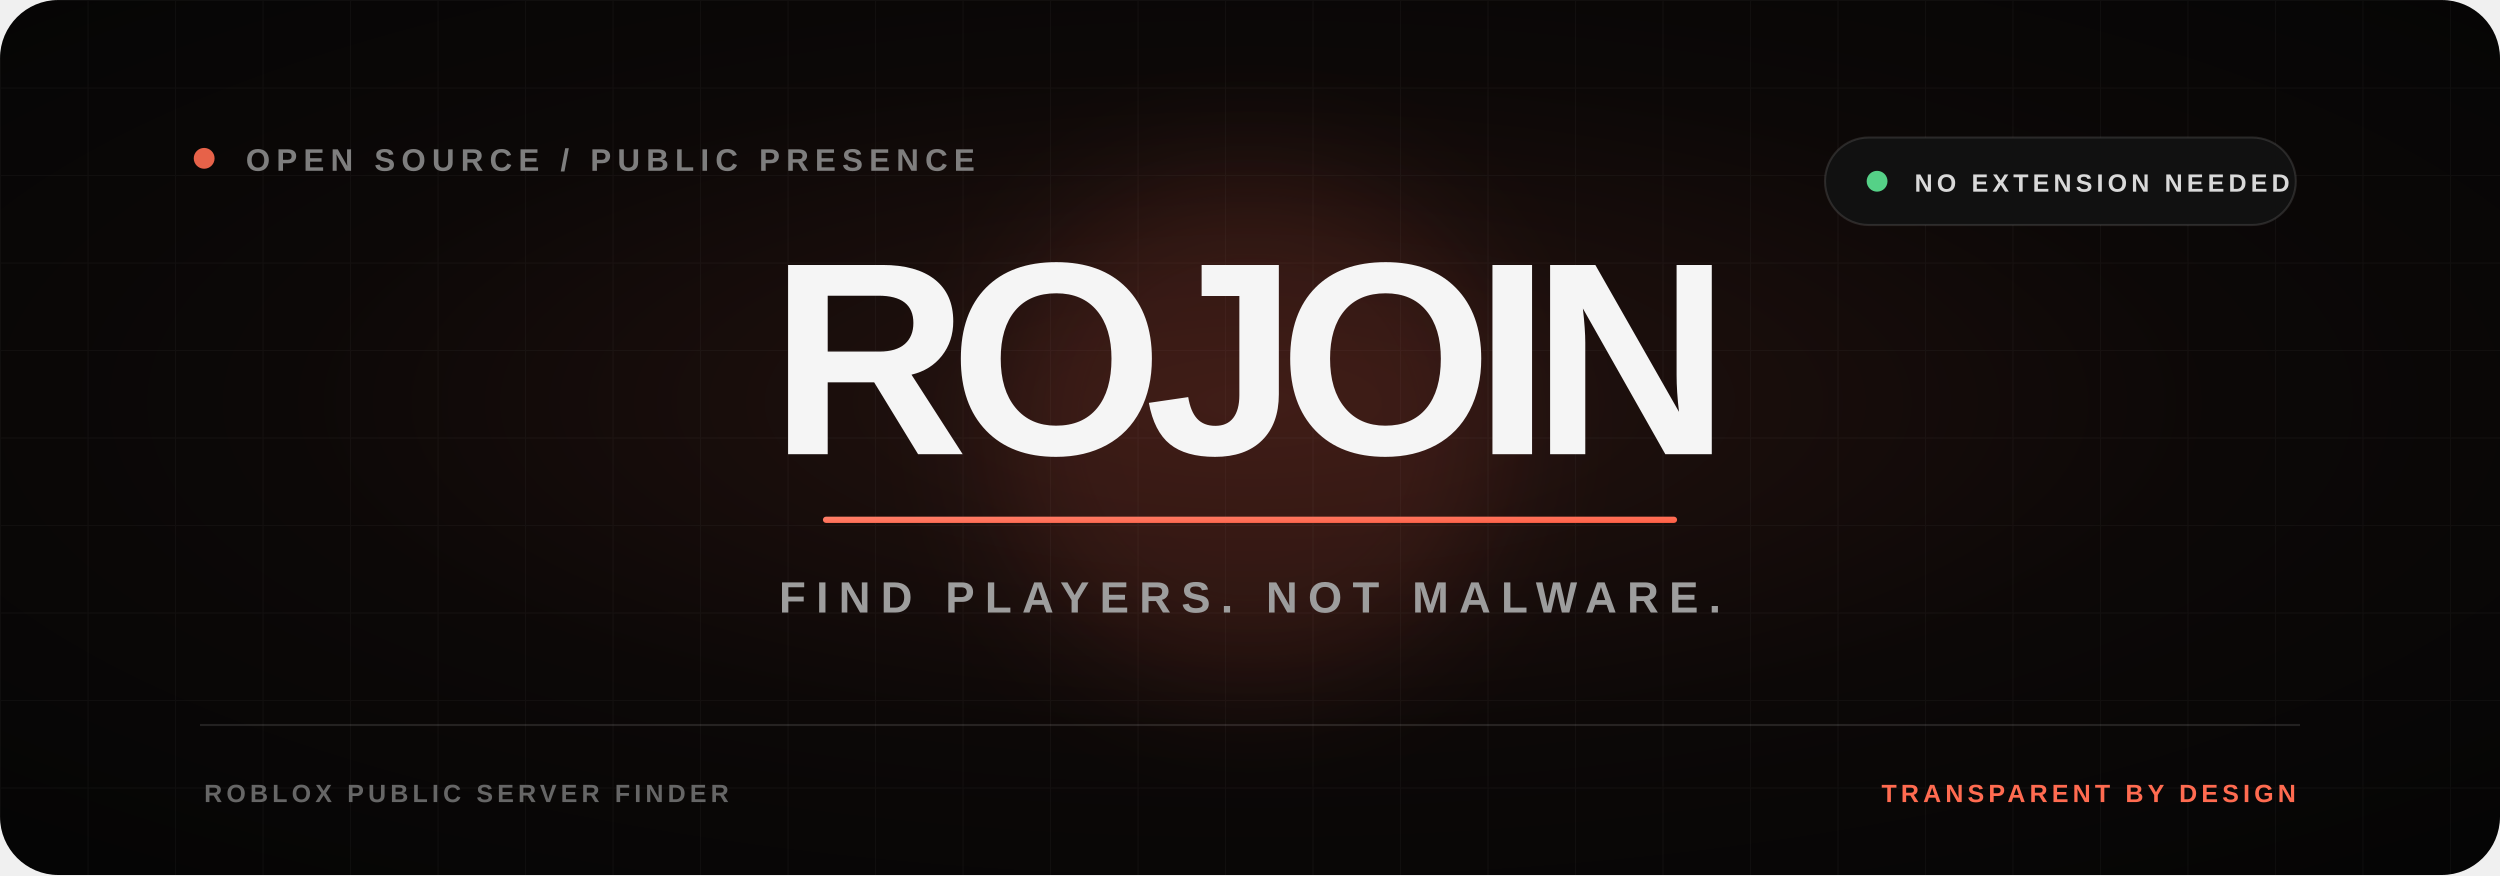
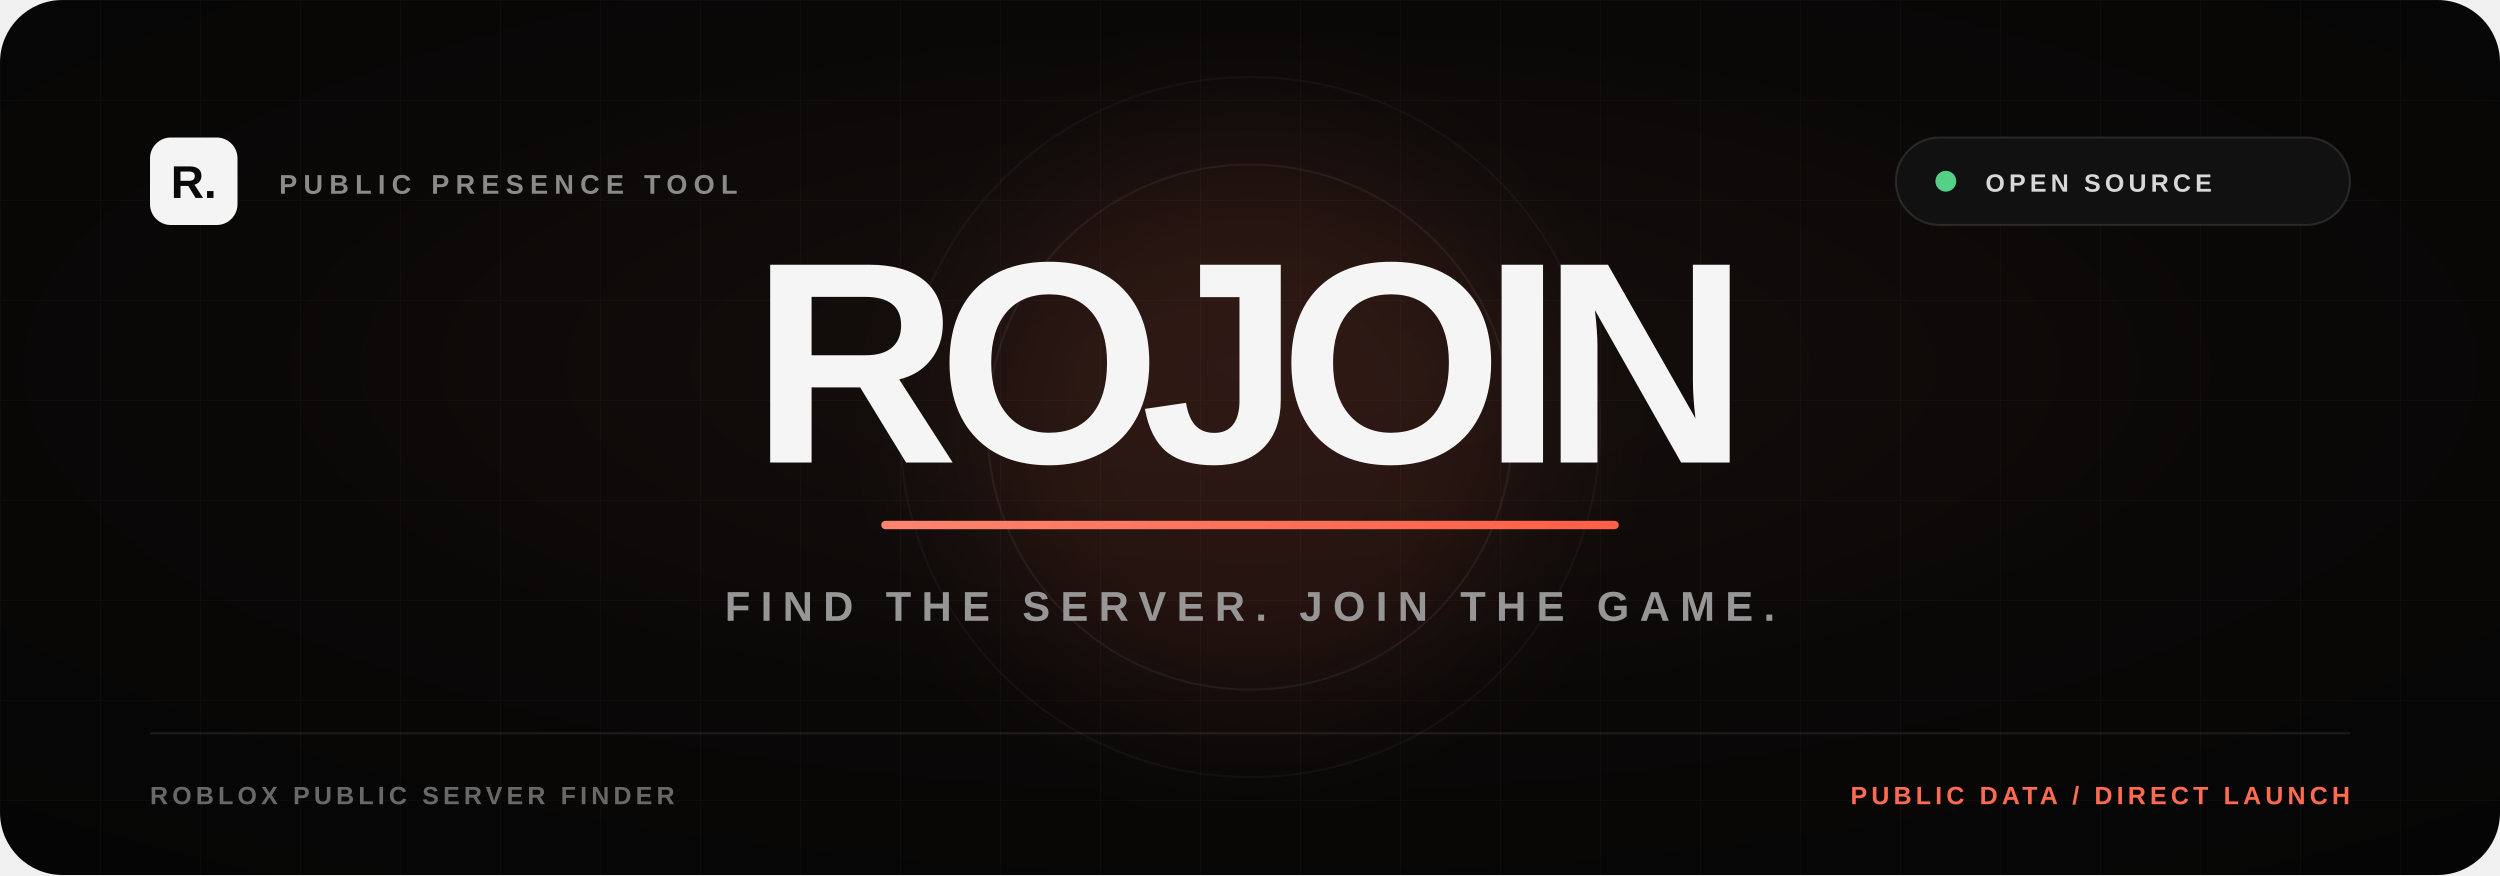
<svg xmlns="http://www.w3.org/2000/svg" width="1200" height="420" viewBox="0 0 1200 420" role="img" aria-labelledby="title description">
-   <description id="description">Find players. Not malware.</description>
+   <description id="description">Public Roblox server finder and direct launcher.</description>
  <defs>
-     <radialGradient id="glow" cx="50%" cy="46%" r="70%">
-       <stop offset="0" stop-color="#261310" />
-       <stop offset="0.55" stop-color="#0c0807" />
+     <radialGradient id="background" cx="50%" cy="42%" r="76%">
+       <stop offset="0" stop-color="#18100e" />
+       <stop offset="0.52" stop-color="#0a0807" />
      <stop offset="1" stop-color="#050505" />
    </radialGradient>
-     <linearGradient id="coral" x1="0" y1="0" x2="1" y2="1">
-       <stop stop-color="#ff806a" />
+     <linearGradient id="accent" x1="0" y1="0" x2="1" y2="0">
+       <stop stop-color="#ff846f" />
      <stop offset="1" stop-color="#ff5f45" />
    </linearGradient>
-     <filter id="blur" x="-50%" y="-50%" width="200%" height="200%">
-       <feGaussianBlur stdDeviation="28" />
+     <filter id="softGlow" x="-60%" y="-60%" width="220%" height="220%">
+       <feGaussianBlur stdDeviation="32" />
    </filter>
-     <pattern id="grid" width="42" height="42" patternUnits="userSpaceOnUse">
-       <path d="M 42 0 L 0 0 0 42" fill="none" stroke="#ffffff" stroke-opacity="0.035" stroke-width="1" />
+     <pattern id="grid" width="48" height="48" patternUnits="userSpaceOnUse">
+       <path d="M 48 0 L 0 0 0 48" fill="none" stroke="#ffffff" stroke-opacity="0.026" stroke-width="1" />
    </pattern>
  </defs>
-   <rect width="1200" height="420" rx="28" fill="url(#glow)" />
-   <rect width="1200" height="420" rx="28" fill="url(#grid)" />
-   <circle cx="600" cy="205" r="122" fill="#ff6b50" opacity="0.12" filter="url(#blur)" />
-   <g opacity="0.9">
-     <circle cx="98" cy="76" r="5" fill="#ff6b50" />
-     <text x="118" y="82" fill="#8b8b8b" font-family="Arial, Helvetica, sans-serif" font-size="15" font-weight="700" letter-spacing="3">OPEN SOURCE / PUBLIC PRESENCE</text>
+   <rect width="1200" height="420" rx="30" fill="url(#background)" />
+   <rect width="1200" height="420" rx="30" fill="url(#grid)" />
+   <circle cx="600" cy="205" r="132" fill="#ff6b50" opacity="0.10" filter="url(#softGlow)" />
+   <circle cx="600" cy="205" r="126" fill="none" stroke="#ffffff" stroke-opacity="0.055" />
+   <circle cx="600" cy="205" r="168" fill="none" stroke="#ffffff" stroke-opacity="0.035" />
+   <g transform="translate(72 66)">
+     <rect width="42" height="42" rx="10" fill="#f4f4f4" />
+     <text x="21" y="29" text-anchor="middle" fill="#090909" font-family="Arial, Helvetica, sans-serif" font-size="22" font-weight="900">R.</text>
+     <text x="62" y="27" fill="#8a8a8a" font-family="Arial, Helvetica, sans-serif" font-size="13" font-weight="700" letter-spacing="3">PUBLIC PRESENCE TOOL</text>
  </g>
-   <g transform="translate(876 66)">
-     <rect width="226" height="42" rx="21" fill="#111111" stroke="#ffffff" stroke-opacity="0.12" />
-     <circle cx="25" cy="21" r="5" fill="#55d187" />
-     <text x="43" y="26" fill="#d9d9d9" font-family="Arial, Helvetica, sans-serif" font-size="12" font-weight="700" letter-spacing="2">NO EXTENSION NEEDED</text>
+   <g transform="translate(910 66)">
+     <rect width="218" height="42" rx="21" fill="#111111" stroke="#ffffff" stroke-opacity="0.11" />
+     <circle cx="24" cy="21" r="5" fill="#55d187" />
+     <text x="43" y="26" fill="#d8d8d8" font-family="Arial, Helvetica, sans-serif" font-size="12" font-weight="700" letter-spacing="2">OPEN SOURCE</text>
  </g>
-   <text x="600" y="218" text-anchor="middle" fill="#f5f5f5" font-family="Arial Black, Arial, Helvetica, sans-serif" font-size="132" font-weight="900" letter-spacing="-9">ROJOIN</text>
-   <rect x="395" y="248" width="410" height="3" rx="1.5" fill="url(#coral)" />
-   <text x="600" y="294" text-anchor="middle" fill="#9d9d9d" font-family="Arial, Helvetica, sans-serif" font-size="21" font-weight="600" letter-spacing="5">FIND PLAYERS. NOT MALWARE.</text>
-   <g transform="translate(96 348)" fill="none" stroke="#ffffff" stroke-opacity="0.11">
-     <line x1="0" y1="0" x2="1008" y2="0" />
-   </g>
-   <text x="98" y="385" fill="#666666" font-family="Arial, Helvetica, sans-serif" font-size="12" font-weight="700" letter-spacing="2">ROBLOX PUBLIC SERVER FINDER</text>
-   <text x="1102" y="385" text-anchor="end" fill="#ff6b50" font-family="Arial, Helvetica, sans-serif" font-size="12" font-weight="700" letter-spacing="2">TRANSPARENT BY DESIGN</text>
+   <text x="600" y="222" text-anchor="middle" fill="#f5f5f5" font-family="Arial Black, Arial, Helvetica, sans-serif" font-size="138" font-weight="900" letter-spacing="-10">ROJOIN</text>
+   <rect x="423" y="250" width="354" height="4" rx="2" fill="url(#accent)" />
+   <text x="600" y="298" text-anchor="middle" fill="#969696" font-family="Arial, Helvetica, sans-serif" font-size="20" font-weight="600" letter-spacing="5">FIND THE SERVER. JOIN THE GAME.</text>
+   <line x1="72" y1="352" x2="1128" y2="352" stroke="#ffffff" stroke-opacity="0.085" />
+   <text x="72" y="386" fill="#686868" font-family="Arial, Helvetica, sans-serif" font-size="12" font-weight="700" letter-spacing="2">ROBLOX PUBLIC SERVER FINDER</text>
+   <text x="1128" y="386" text-anchor="end" fill="#ff6b50" font-family="Arial, Helvetica, sans-serif" font-size="12" font-weight="700" letter-spacing="2">PUBLIC DATA / DIRECT LAUNCH</text>
</svg>
